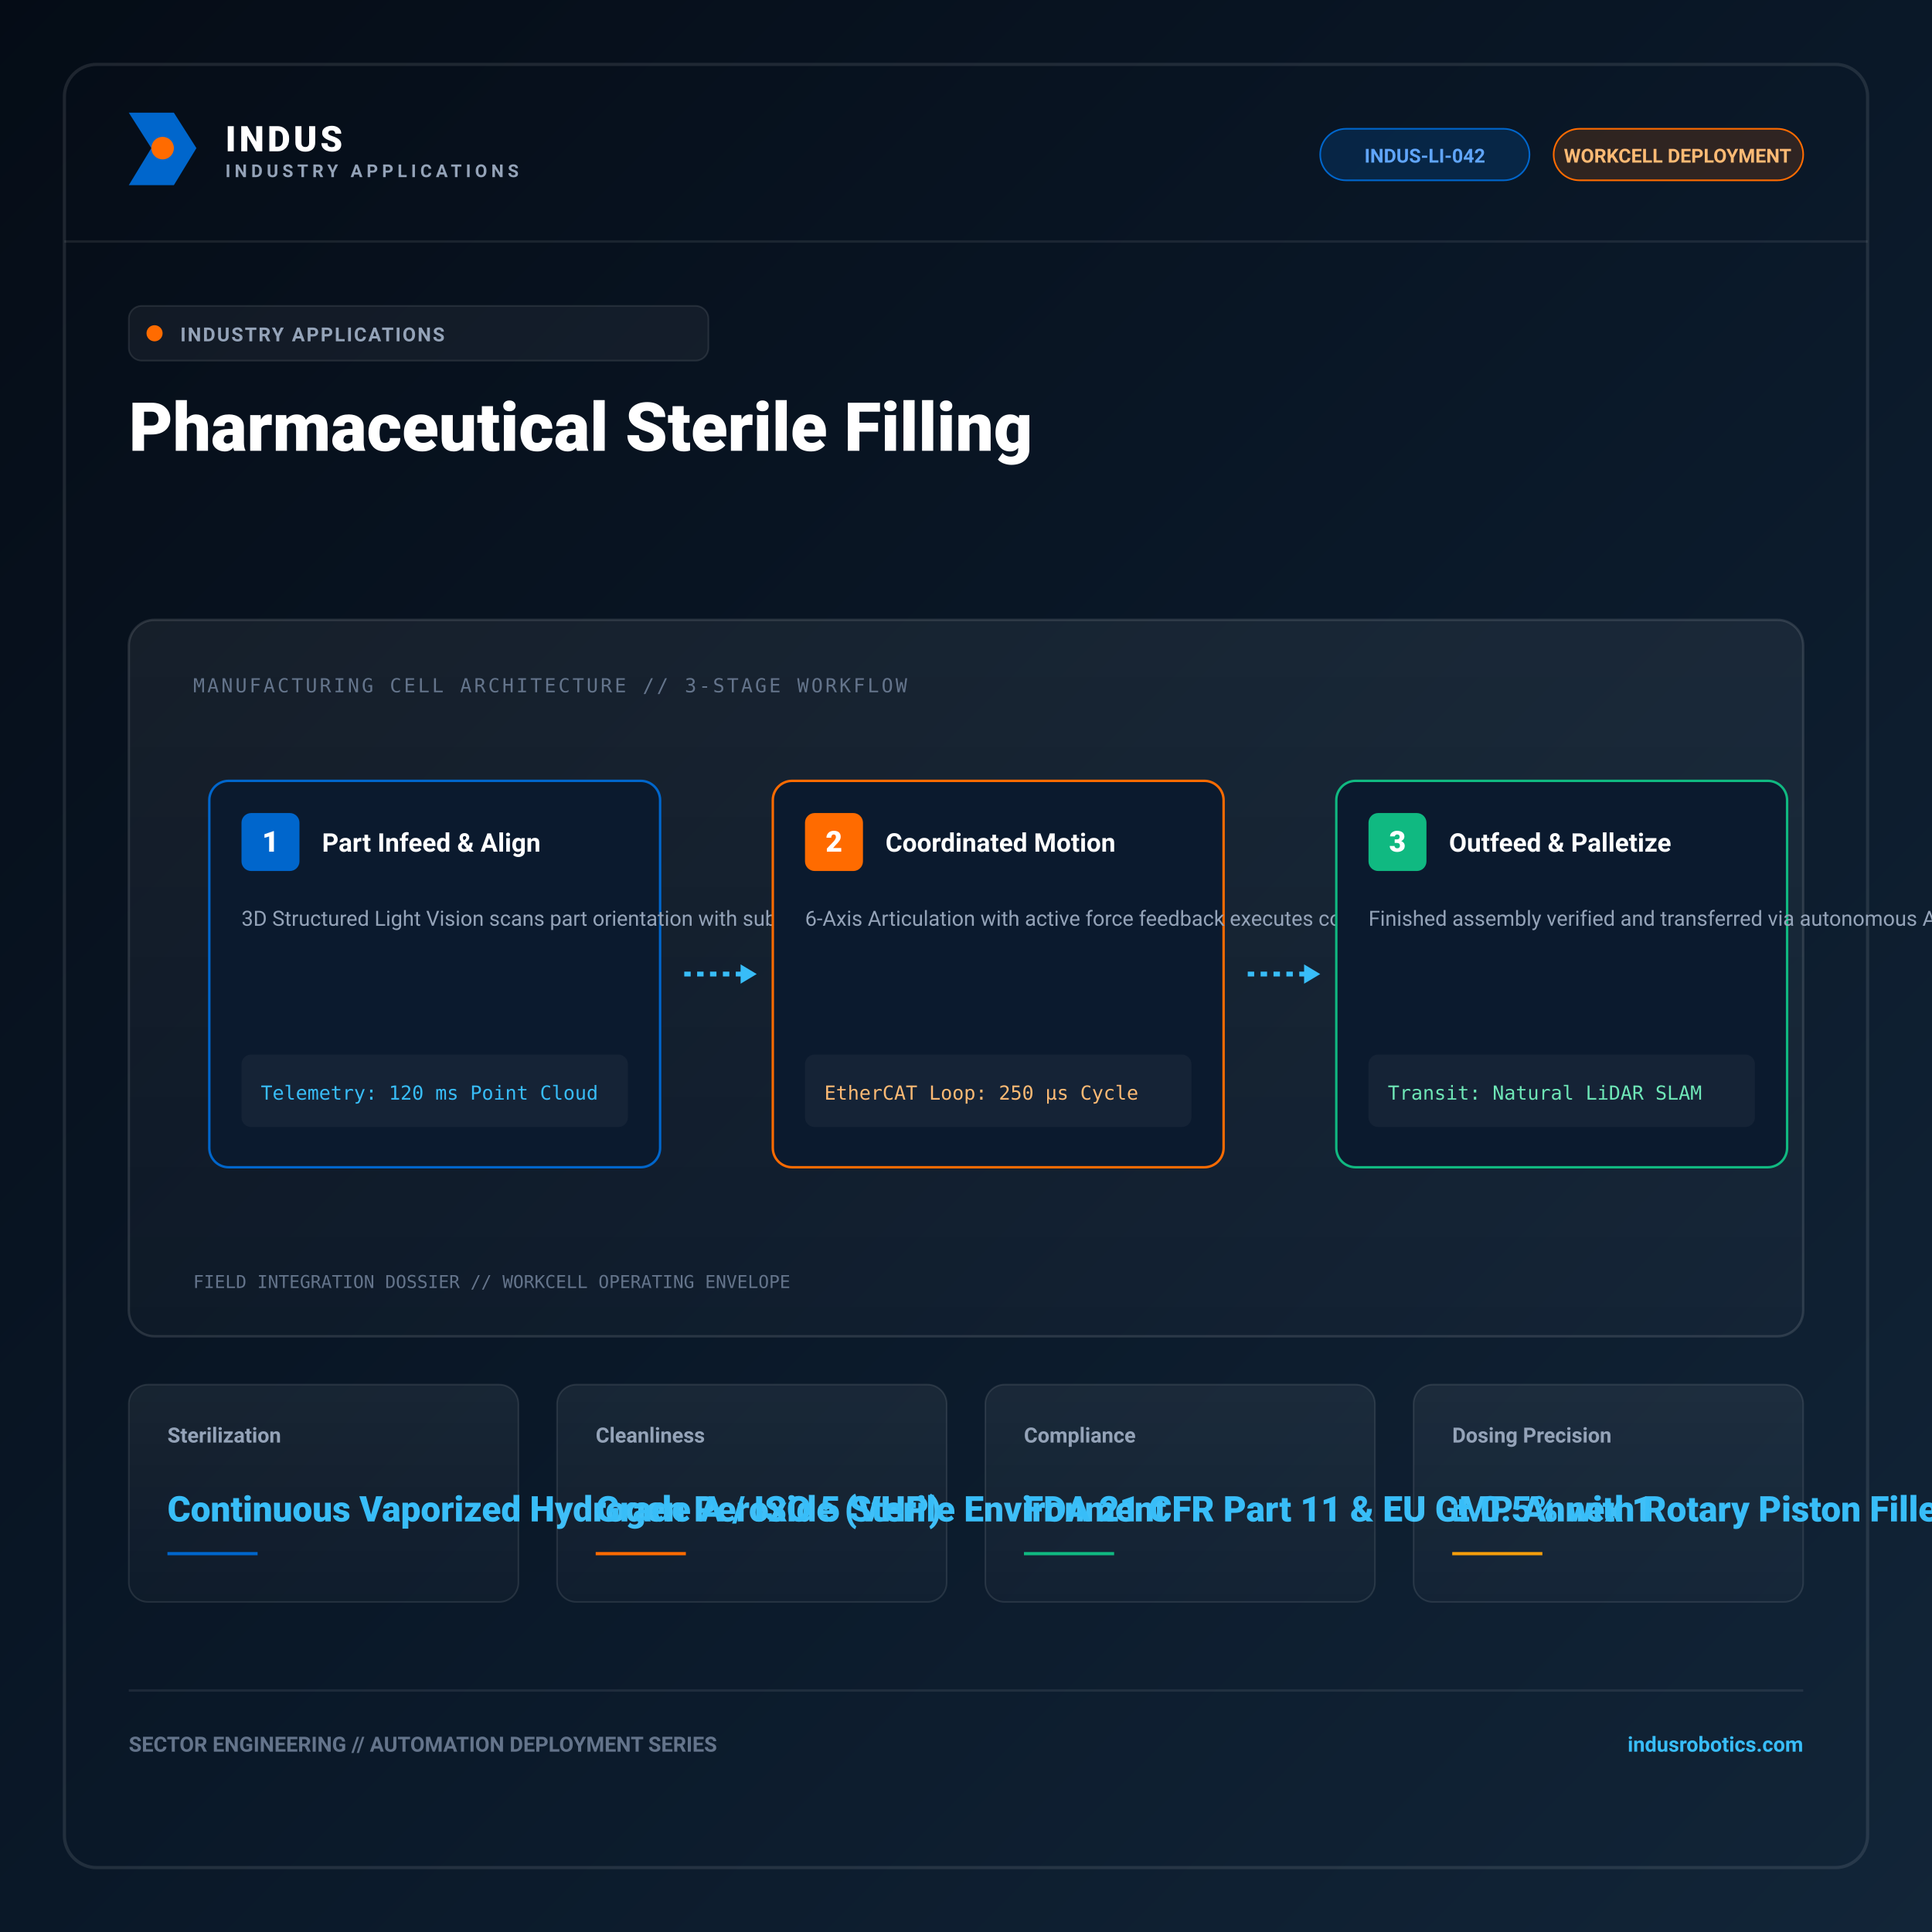
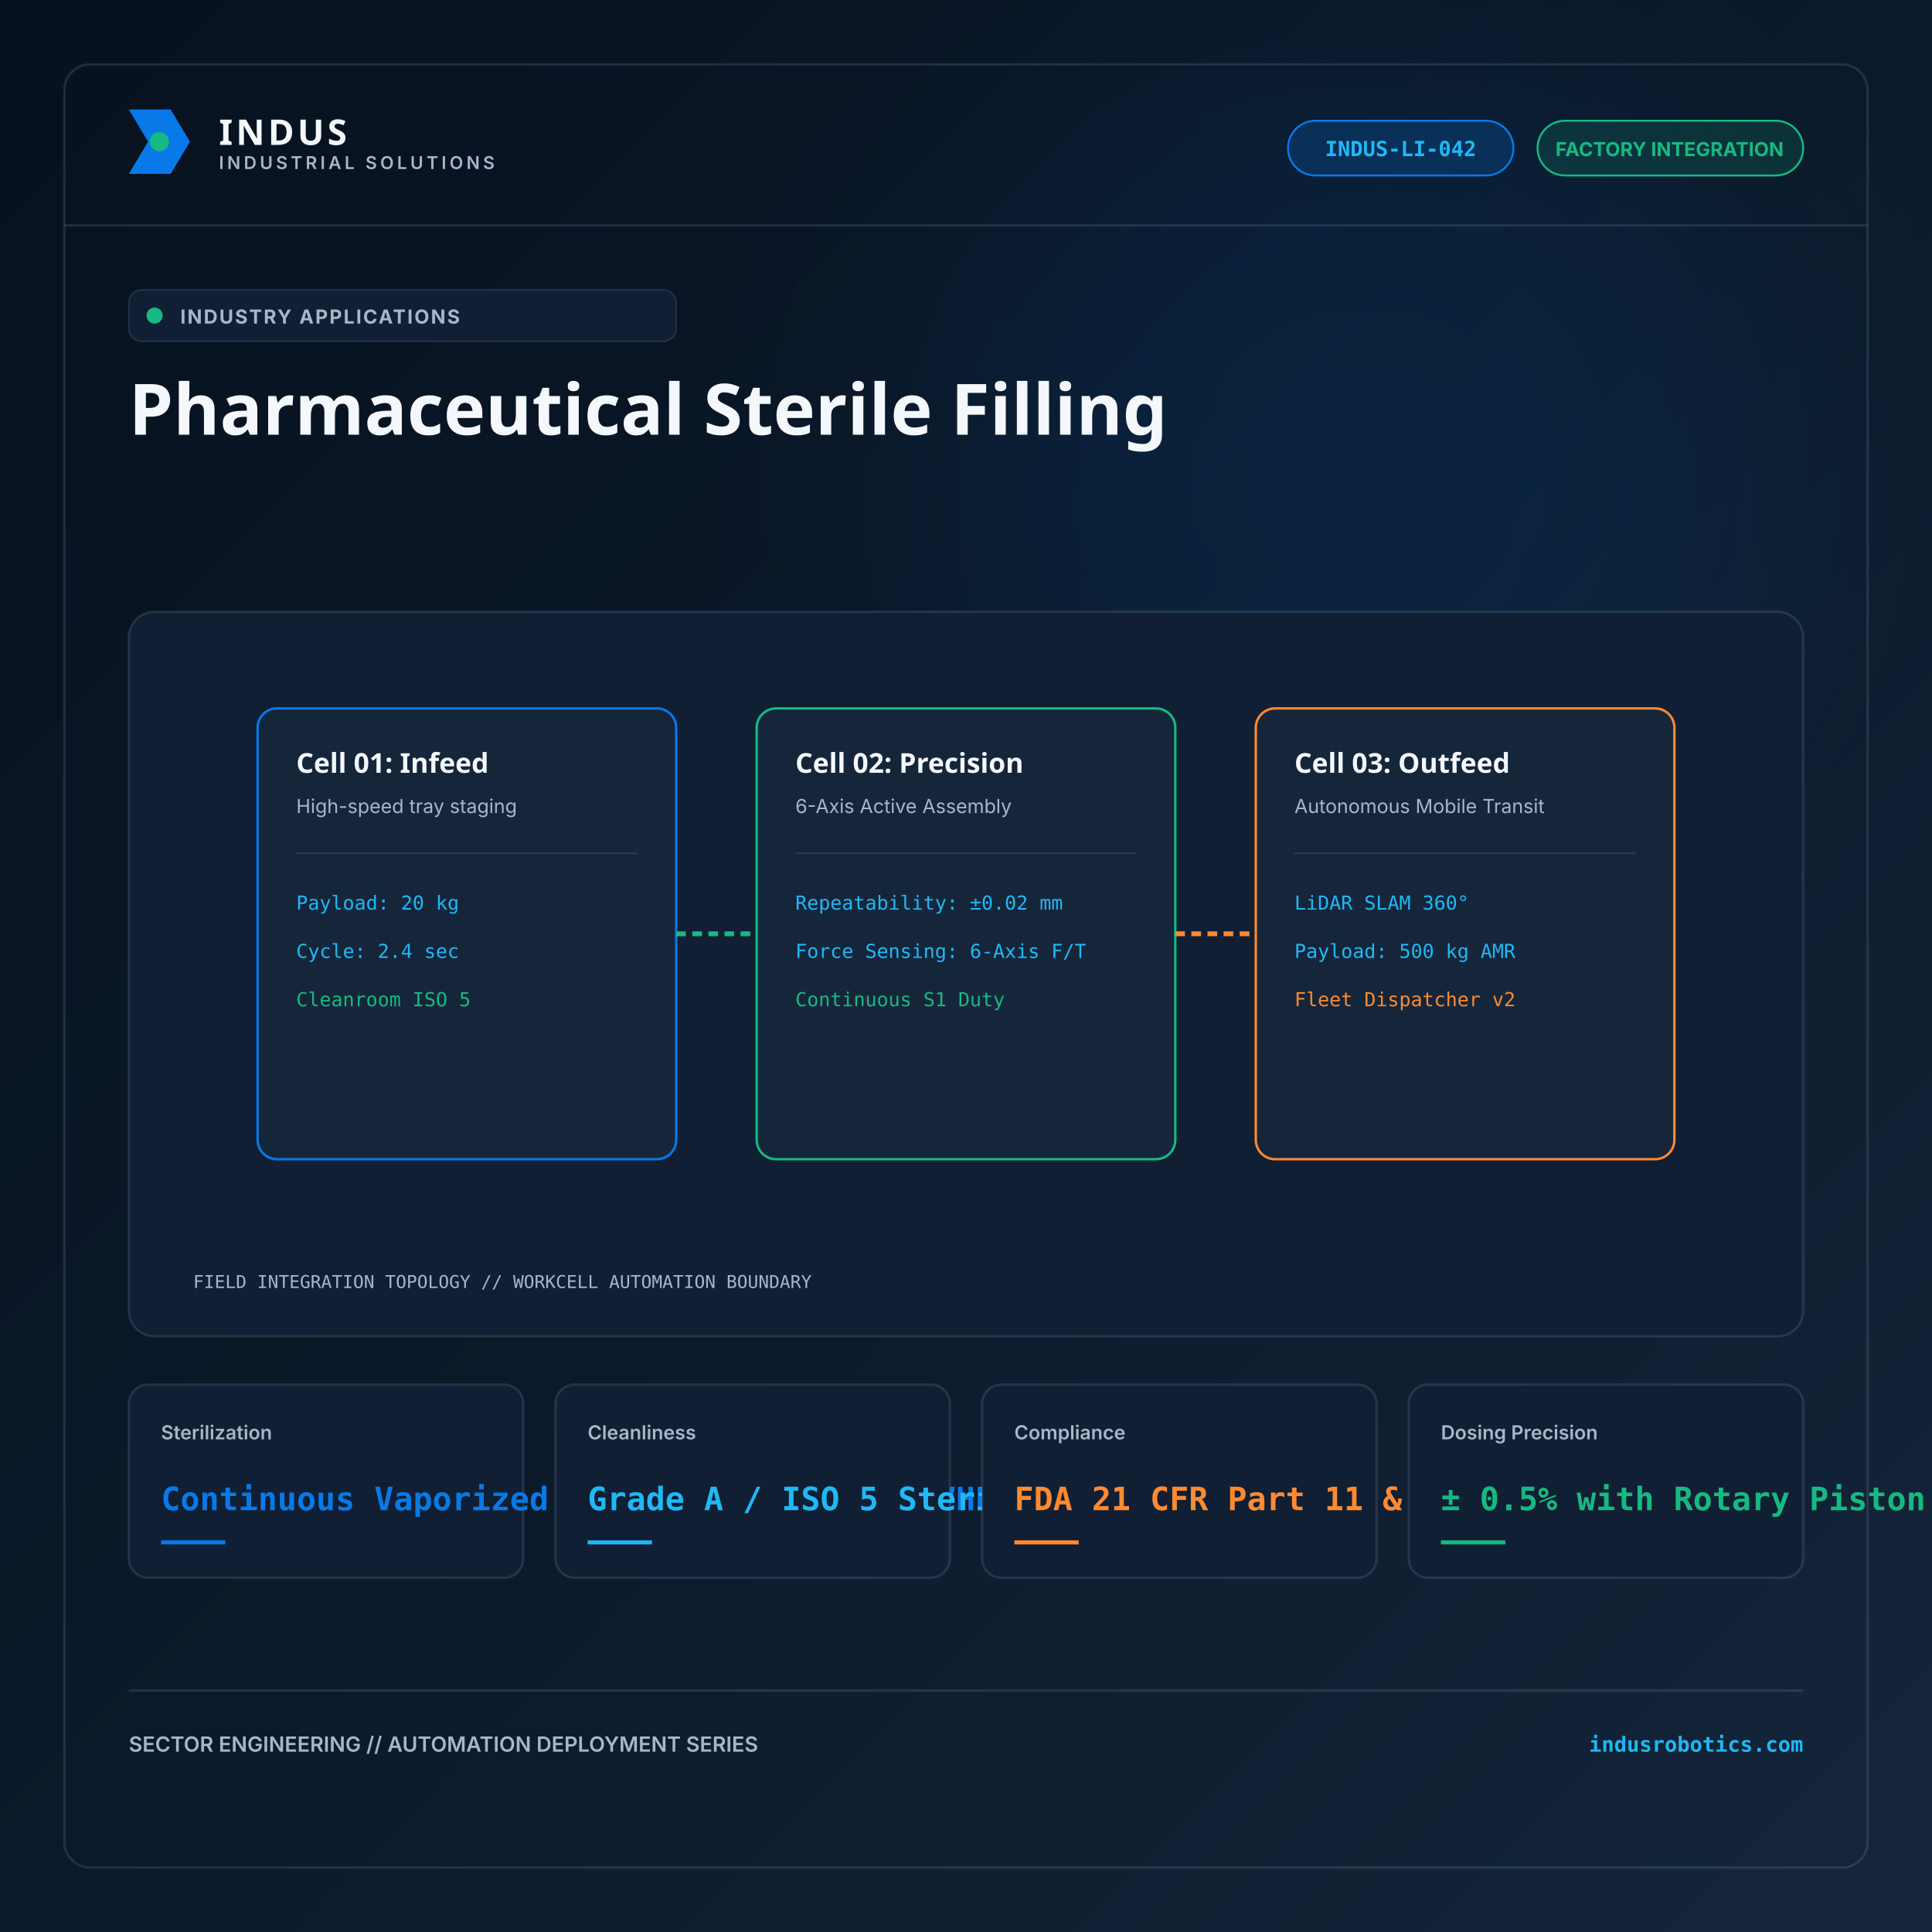
<svg xmlns="http://www.w3.org/2000/svg" viewBox="0 0 1200 1200" width="1200" height="1200">
  <defs>
    <linearGradient id="bgGradC" x1="0%" y1="0%" x2="100%" y2="100%">
-       <stop offset="0%" stop-color="#050C16" />
-       <stop offset="50%" stop-color="#0A1828" />
-       <stop offset="100%" stop-color="#122538" />
-     </linearGradient>
-     <linearGradient id="cardGrad" x1="0%" y1="0%" x2="0%" y2="100%">
-       <stop offset="0%" stop-color="rgba(255,255,255,0.06)" />
-       <stop offset="100%" stop-color="rgba(255,255,255,0.02)" />
+       <stop offset="0%" stop-color="#07111F" />
+       <stop offset="50%" stop-color="#0B192A" />
+       <stop offset="100%" stop-color="#15263B" />
    </linearGradient>
  </defs>
  <rect width="1200" height="1200" fill="url(#bgGradC)" />
-   <rect x="40" y="40" width="1120" height="1120" rx="20" fill="none" stroke="rgba(255,255,255,0.1)" stroke-width="2" />
-   <line x1="40" y1="150" x2="1160" y2="150" stroke="rgba(255,255,255,0.08)" stroke-width="1.5" />
-   <g transform="translate(80, 70)">
-     <polygon points="0,0 28,0 42,22 28,45 0,45 14,22" fill="#0066CC" />
-     <circle cx="21" cy="22" r="7" fill="#FF6B00" />
-     <text x="60" y="24" font-family="-apple-system, BlinkMacSystemFont, 'Segoe UI', Roboto, sans-serif" font-weight="900" font-size="22" fill="#FFFFFF" letter-spacing="2">INDUS</text>
-     <text x="60" y="40" font-family="-apple-system, BlinkMacSystemFont, 'Segoe UI', Roboto, sans-serif" font-weight="600" font-size="11" fill="#94A3B8" letter-spacing="2.5">INDUSTRY APPLICATIONS</text>
+   <circle cx="850" cy="300" r="260" fill="#0879E8" opacity="0.1" filter="blur(80px)" />
+   <rect x="40" y="40" width="1120" height="1120" rx="16" fill="none" stroke="rgba(148, 163, 184, 0.18)" stroke-width="1.5" />
+   <line x1="40" y1="140" x2="1160" y2="140" stroke="rgba(148, 163, 184, 0.18)" stroke-width="1.5" />
+   <g transform="translate(80, 68)">
+     <polygon points="0,0 26,0 38,20 26,40 0,40 12,20" fill="#0879E8" />
+     <circle cx="19" cy="20" r="6" fill="#16B981" />
+     <text x="56" y="22" font-family="'Manrope', sans-serif" font-weight="900" font-size="22" fill="#F4F7FB" letter-spacing="2">INDUS</text>
+     <text x="56" y="37" font-family="'Inter', sans-serif" font-weight="600" font-size="11" fill="#A8B6C8" letter-spacing="2">INDUSTRIAL SOLUTIONS</text>
  </g>
-   <g transform="translate(820, 80)">
-     <rect x="0" y="0" width="130" height="32" rx="16" fill="rgba(0,102,204,0.2)" stroke="#0066CC" stroke-width="1" />
-     <text x="65" y="21" font-family="-apple-system, BlinkMacSystemFont, 'Segoe UI', Roboto, sans-serif" font-weight="700" font-size="12" fill="#60A5FA" text-anchor="middle">INDUS-LI-042</text>
-     <rect x="145" y="0" width="155" height="32" rx="16" fill="rgba(255,107,0,0.15)" stroke="#FF6B00" stroke-width="1" />
-     <text x="222" y="21" font-family="-apple-system, BlinkMacSystemFont, 'Segoe UI', Roboto, sans-serif" font-weight="700" font-size="12" fill="#FDBA74" text-anchor="middle">WORKCELL DEPLOYMENT</text>
+   <g transform="translate(800, 75)">
+     <rect x="0" y="0" width="140" height="34" rx="17" fill="rgba(8, 121, 232, 0.2)" stroke="#0879E8" stroke-width="1.2" />
+     <text x="70" y="22" font-family="'JetBrains Mono', monospace" font-weight="700" font-size="13" fill="#20B8F5" text-anchor="middle">INDUS-LI-042</text>
+     <rect x="155" y="0" width="165" height="34" rx="17" fill="rgba(22, 185, 129, 0.15)" stroke="#16B981" stroke-width="1.2" />
+     <text x="237" y="22" font-family="'Inter', sans-serif" font-weight="700" font-size="12" fill="#16B981" text-anchor="middle">FACTORY INTEGRATION</text>
  </g>
-   <g transform="translate(80, 190)">
-     <rect x="0" y="0" width="360" height="34" rx="8" fill="rgba(255,255,255,0.05)" stroke="rgba(255,255,255,0.1)" stroke-width="1" />
-     <circle cx="16" cy="17" r="5" fill="#FF6B00" />
-     <text x="32" y="22" font-family="-apple-system, BlinkMacSystemFont, 'Segoe UI', Roboto, sans-serif" font-weight="700" font-size="12" fill="#94A3B8" letter-spacing="1">INDUSTRY APPLICATIONS</text>
+   <g transform="translate(80, 180)">
+     <rect x="0" y="0" width="340" height="32" rx="8" fill="#101F33" stroke="rgba(148, 163, 184, 0.18)" stroke-width="1" />
+     <circle cx="16" cy="16" r="5" fill="#16B981" />
+     <text x="32" y="21" font-family="'Inter', sans-serif" font-weight="700" font-size="12" fill="#A8B6C8" letter-spacing="1">INDUSTRY APPLICATIONS</text>
  </g>
-   <text x="80" y="280" font-family="-apple-system, BlinkMacSystemFont, 'Segoe UI', Roboto, sans-serif" font-weight="800" font-size="42" fill="#FFFFFF">
+   <text x="80" y="270" font-family="'Manrope', sans-serif" font-weight="900" font-size="44" fill="#F4F7FB">
    <tspan x="80" dy="0">Pharmaceutical Sterile Filling</tspan>
-     <tspan x="80" dy="50" fill="#38BDF8" />
+     <tspan x="80" dy="54" fill="#16B981" />
  </text>
-   <g transform="translate(80, 385)">
-     <rect width="1040" height="445" rx="16" fill="url(#cardGrad)" stroke="rgba(255,255,255,0.12)" stroke-width="1.5" />
-     <text x="40" y="45" font-family="monospace" font-size="12" fill="#64748B" letter-spacing="1.5">MANUFACTURING CELL ARCHITECTURE // 3-STAGE WORKFLOW</text>
-     <g transform="translate(50, 100)">
-       <g transform="translate(0, 0)">
-         <rect width="280" height="240" rx="12" fill="#0B1A2E" stroke="#0066CC" stroke-width="1.5" />
-         <rect x="20" y="20" width="36" height="36" rx="6" fill="#0066CC" />
-         <text x="38" y="44" font-family="-apple-system, BlinkMacSystemFont, 'Segoe UI', Roboto, sans-serif" font-weight="900" font-size="18" fill="#FFFFFF" text-anchor="middle">1</text>
-         <text x="70" y="44" font-family="-apple-system, BlinkMacSystemFont, 'Segoe UI', Roboto, sans-serif" font-weight="700" font-size="16" fill="#FFFFFF">Part Infeed &amp; Align</text>
-         <text x="20" y="90" font-family="-apple-system, BlinkMacSystemFont, 'Segoe UI', Roboto, sans-serif" font-size="13" fill="#94A3B8">3D Structured Light Vision scans part orientation with sub-millimeter precision.</text>
-         <rect x="20" y="170" width="240" height="45" rx="6" fill="rgba(255,255,255,0.04)" />
-         <text x="32" y="198" font-family="monospace" font-size="12" fill="#38BDF8">Telemetry: 120 ms Point Cloud</text>
-       </g>
-       <path d="M 295 120 L 335 120" stroke="#38BDF8" stroke-width="3" stroke-dasharray="4 4" />
-       <polygon points="340,120 330,114 330,126" fill="#38BDF8" />
-       <g transform="translate(350, 0)">
-         <rect width="280" height="240" rx="12" fill="#0B1A2E" stroke="#FF6B00" stroke-width="1.5" />
-         <rect x="20" y="20" width="36" height="36" rx="6" fill="#FF6B00" />
-         <text x="38" y="44" font-family="-apple-system, BlinkMacSystemFont, 'Segoe UI', Roboto, sans-serif" font-weight="900" font-size="18" fill="#FFFFFF" text-anchor="middle">2</text>
-         <text x="70" y="44" font-family="-apple-system, BlinkMacSystemFont, 'Segoe UI', Roboto, sans-serif" font-weight="700" font-size="16" fill="#FFFFFF">Coordinated Motion</text>
-         <text x="20" y="90" font-family="-apple-system, BlinkMacSystemFont, 'Segoe UI', Roboto, sans-serif" font-size="13" fill="#94A3B8">6-Axis Articulation with active force feedback executes contouring.</text>
-         <rect x="20" y="170" width="240" height="45" rx="6" fill="rgba(255,255,255,0.04)" />
-         <text x="32" y="198" font-family="monospace" font-size="12" fill="#FDBA74">EtherCAT Loop: 250 µs Cycle</text>
-       </g>
-       <path d="M 645 120 L 685 120" stroke="#38BDF8" stroke-width="3" stroke-dasharray="4 4" />
-       <polygon points="690,120 680,114 680,126" fill="#38BDF8" />
-       <g transform="translate(700, 0)">
-         <rect width="280" height="240" rx="12" fill="#0B1A2E" stroke="#10B981" stroke-width="1.5" />
-         <rect x="20" y="20" width="36" height="36" rx="6" fill="#10B981" />
-         <text x="38" y="44" font-family="-apple-system, BlinkMacSystemFont, 'Segoe UI', Roboto, sans-serif" font-weight="900" font-size="18" fill="#FFFFFF" text-anchor="middle">3</text>
-         <text x="70" y="44" font-family="-apple-system, BlinkMacSystemFont, 'Segoe UI', Roboto, sans-serif" font-weight="700" font-size="16" fill="#FFFFFF">Outfeed &amp; Palletize</text>
-         <text x="20" y="90" font-family="-apple-system, BlinkMacSystemFont, 'Segoe UI', Roboto, sans-serif" font-size="13" fill="#94A3B8">Finished assembly verified and transferred via autonomous AMR fleet.</text>
-         <rect x="20" y="170" width="240" height="45" rx="6" fill="rgba(255,255,255,0.04)" />
-         <text x="32" y="198" font-family="monospace" font-size="12" fill="#6EE7B7">Transit: Natural LiDAR SLAM</text>
-       </g>
+   <g transform="translate(80, 380)">
+     <rect width="1040" height="450" rx="16" fill="#101F33" stroke="rgba(148, 163, 184, 0.18)" stroke-width="1.5" />
+     <g transform="translate(80, 60)">
+       <rect width="260" height="280" rx="12" fill="#15263B" stroke="#0879E8" stroke-width="1.5" />
+       <text x="24" y="40" font-family="'Manrope', sans-serif" font-size="17" font-weight="800" fill="#F4F7FB">Cell 01: Infeed</text>
+       <text x="24" y="65" font-family="'Inter', sans-serif" font-size="12" fill="#A8B6C8">High-speed tray staging</text>
+       <line x1="24" y1="90" x2="236" y2="90" stroke="rgba(148, 163, 184, 0.18)" stroke-width="1" />
+       <text x="24" y="125" font-family="'JetBrains Mono', monospace" font-size="12" fill="#20B8F5">Payload: 20 kg</text>
+       <text x="24" y="155" font-family="'JetBrains Mono', monospace" font-size="12" fill="#20B8F5">Cycle: 2.4 sec</text>
+       <text x="24" y="185" font-family="'JetBrains Mono', monospace" font-size="12" fill="#16B981">Cleanroom ISO 5</text>
    </g>
-     <text x="40" y="415" font-family="monospace" font-size="11" fill="#64748B">FIELD INTEGRATION DOSSIER // WORKCELL OPERATING ENVELOPE</text>
+     <line x1="340" y1="200" x2="390" y2="200" stroke="#16B981" stroke-width="3" stroke-dasharray="6 4" />
+     <g transform="translate(390, 60)">
+       <rect width="260" height="280" rx="12" fill="#15263B" stroke="#16B981" stroke-width="1.5" />
+       <text x="24" y="40" font-family="'Manrope', sans-serif" font-size="17" font-weight="800" fill="#F4F7FB">Cell 02: Precision</text>
+       <text x="24" y="65" font-family="'Inter', sans-serif" font-size="12" fill="#A8B6C8">6-Axis Active Assembly</text>
+       <line x1="24" y1="90" x2="236" y2="90" stroke="rgba(148, 163, 184, 0.18)" stroke-width="1" />
+       <text x="24" y="125" font-family="'JetBrains Mono', monospace" font-size="12" fill="#20B8F5">Repeatability: ±0.02 mm</text>
+       <text x="24" y="155" font-family="'JetBrains Mono', monospace" font-size="12" fill="#20B8F5">Force Sensing: 6-Axis F/T</text>
+       <text x="24" y="185" font-family="'JetBrains Mono', monospace" font-size="12" fill="#16B981">Continuous S1 Duty</text>
+     </g>
+     <line x1="650" y1="200" x2="700" y2="200" stroke="#FF8A30" stroke-width="3" stroke-dasharray="6 4" />
+     <g transform="translate(700, 60)">
+       <rect width="260" height="280" rx="12" fill="#15263B" stroke="#FF8A30" stroke-width="1.5" />
+       <text x="24" y="40" font-family="'Manrope', sans-serif" font-size="17" font-weight="800" fill="#F4F7FB">Cell 03: Outfeed</text>
+       <text x="24" y="65" font-family="'Inter', sans-serif" font-size="12" fill="#A8B6C8">Autonomous Mobile Transit</text>
+       <line x1="24" y1="90" x2="236" y2="90" stroke="rgba(148, 163, 184, 0.18)" stroke-width="1" />
+       <text x="24" y="125" font-family="'JetBrains Mono', monospace" font-size="12" fill="#20B8F5">LiDAR SLAM 360°</text>
+       <text x="24" y="155" font-family="'JetBrains Mono', monospace" font-size="12" fill="#20B8F5">Payload: 500 kg AMR</text>
+       <text x="24" y="185" font-family="'JetBrains Mono', monospace" font-size="12" fill="#FF8A30">Fleet Dispatcher v2</text>
+     </g>
+     <text x="40" y="420" font-family="'JetBrains Mono', monospace" font-size="11" fill="#A8B6C8">FIELD INTEGRATION TOPOLOGY // WORKCELL AUTOMATION BOUNDARY</text>
  </g>
  <g transform="translate(80, 860)">
    <g transform="translate(0, 0)">
-       <rect width="242" height="135" rx="12" fill="url(#cardGrad)" stroke="rgba(255,255,255,0.1)" stroke-width="1" />
-       <text x="24" y="36" font-family="-apple-system, BlinkMacSystemFont, 'Segoe UI', Roboto, sans-serif" font-size="13" fill="#94A3B8" font-weight="600">Sterilization</text>
-       <text x="24" y="85" font-family="-apple-system, BlinkMacSystemFont, 'Segoe UI', Roboto, sans-serif" font-size="22" fill="#38BDF8" font-weight="800">Continuous Vaporized Hydrogen Peroxide (VHP)</text>
-       <line x1="24" y1="105" x2="80" y2="105" stroke="#0066CC" stroke-width="2" />
+       <rect width="245" height="120" rx="12" fill="#101F33" stroke="rgba(148, 163, 184, 0.18)" stroke-width="1.5" />
+       <text x="20" y="34" font-family="'Inter', sans-serif" font-size="12" fill="#A8B6C8" font-weight="600">Sterilization</text>
+       <text x="20" y="78" font-family="'JetBrains Mono', monospace" font-size="20" fill="#0879E8" font-weight="700">Continuous Vaporized Hydrogen Peroxide (VHP)</text>
+       <line x1="20" y1="98" x2="60" y2="98" stroke="#0879E8" stroke-width="2.5" />
    </g>
-     <g transform="translate(266, 0)">
-       <rect width="242" height="135" rx="12" fill="url(#cardGrad)" stroke="rgba(255,255,255,0.1)" stroke-width="1" />
-       <text x="24" y="36" font-family="-apple-system, BlinkMacSystemFont, 'Segoe UI', Roboto, sans-serif" font-size="13" fill="#94A3B8" font-weight="600">Cleanliness</text>
-       <text x="24" y="85" font-family="-apple-system, BlinkMacSystemFont, 'Segoe UI', Roboto, sans-serif" font-size="22" fill="#38BDF8" font-weight="800">Grade A / ISO 5 Sterile Environment</text>
-       <line x1="24" y1="105" x2="80" y2="105" stroke="#FF6B00" stroke-width="2" />
+     <g transform="translate(265, 0)">
+       <rect width="245" height="120" rx="12" fill="#101F33" stroke="rgba(148, 163, 184, 0.18)" stroke-width="1.5" />
+       <text x="20" y="34" font-family="'Inter', sans-serif" font-size="12" fill="#A8B6C8" font-weight="600">Cleanliness</text>
+       <text x="20" y="78" font-family="'JetBrains Mono', monospace" font-size="20" fill="#20B8F5" font-weight="700">Grade A / ISO 5 Sterile Environment</text>
+       <line x1="20" y1="98" x2="60" y2="98" stroke="#20B8F5" stroke-width="2.5" />
    </g>
-     <g transform="translate(532, 0)">
-       <rect width="242" height="135" rx="12" fill="url(#cardGrad)" stroke="rgba(255,255,255,0.1)" stroke-width="1" />
-       <text x="24" y="36" font-family="-apple-system, BlinkMacSystemFont, 'Segoe UI', Roboto, sans-serif" font-size="13" fill="#94A3B8" font-weight="600">Compliance</text>
-       <text x="24" y="85" font-family="-apple-system, BlinkMacSystemFont, 'Segoe UI', Roboto, sans-serif" font-size="22" fill="#38BDF8" font-weight="800">FDA 21 CFR Part 11 &amp; EU GMP Annex 1</text>
-       <line x1="24" y1="105" x2="80" y2="105" stroke="#10B981" stroke-width="2" />
+     <g transform="translate(530, 0)">
+       <rect width="245" height="120" rx="12" fill="#101F33" stroke="rgba(148, 163, 184, 0.18)" stroke-width="1.5" />
+       <text x="20" y="34" font-family="'Inter', sans-serif" font-size="12" fill="#A8B6C8" font-weight="600">Compliance</text>
+       <text x="20" y="78" font-family="'JetBrains Mono', monospace" font-size="20" fill="#FF8A30" font-weight="700">FDA 21 CFR Part 11 &amp; EU GMP Annex 1</text>
+       <line x1="20" y1="98" x2="60" y2="98" stroke="#FF8A30" stroke-width="2.5" />
    </g>
-     <g transform="translate(798, 0)">
-       <rect width="242" height="135" rx="12" fill="url(#cardGrad)" stroke="rgba(255,255,255,0.1)" stroke-width="1" />
-       <text x="24" y="36" font-family="-apple-system, BlinkMacSystemFont, 'Segoe UI', Roboto, sans-serif" font-size="13" fill="#94A3B8" font-weight="600">Dosing Precision</text>
-       <text x="24" y="85" font-family="-apple-system, BlinkMacSystemFont, 'Segoe UI', Roboto, sans-serif" font-size="22" fill="#38BDF8" font-weight="800">± 0.5% with Rotary Piston Fillers</text>
-       <line x1="24" y1="105" x2="80" y2="105" stroke="#F59E0B" stroke-width="2" />
+     <g transform="translate(795, 0)">
+       <rect width="245" height="120" rx="12" fill="#101F33" stroke="rgba(148, 163, 184, 0.18)" stroke-width="1.5" />
+       <text x="20" y="34" font-family="'Inter', sans-serif" font-size="12" fill="#A8B6C8" font-weight="600">Dosing Precision</text>
+       <text x="20" y="78" font-family="'JetBrains Mono', monospace" font-size="20" fill="#16B981" font-weight="700">± 0.5% with Rotary Piston Fillers</text>
+       <line x1="20" y1="98" x2="60" y2="98" stroke="#16B981" stroke-width="2.5" />
    </g>
  </g>
  <g transform="translate(80, 1050)">
-     <line x1="0" y1="0" x2="1040" y2="0" stroke="rgba(255,255,255,0.08)" stroke-width="1.5" />
-     <text x="0" y="38" font-family="-apple-system, BlinkMacSystemFont, 'Segoe UI', Roboto, sans-serif" font-size="13" fill="#64748B" font-weight="600">SECTOR ENGINEERING // AUTOMATION DEPLOYMENT SERIES</text>
-     <text x="1040" y="38" font-family="-apple-system, BlinkMacSystemFont, 'Segoe UI', Roboto, sans-serif" font-size="13" fill="#38BDF8" font-weight="700" text-anchor="end">indusrobotics.com</text>
+     <line x1="0" y1="0" x2="1040" y2="0" stroke="rgba(148, 163, 184, 0.18)" stroke-width="1.5" />
+     <text x="0" y="38" font-family="'Inter', sans-serif" font-size="13" fill="#A8B6C8" font-weight="600">SECTOR ENGINEERING // AUTOMATION DEPLOYMENT SERIES</text>
+     <text x="1040" y="38" font-family="'JetBrains Mono', monospace" font-size="13" fill="#20B8F5" font-weight="700" text-anchor="end">indusrobotics.com</text>
  </g>
</svg>
